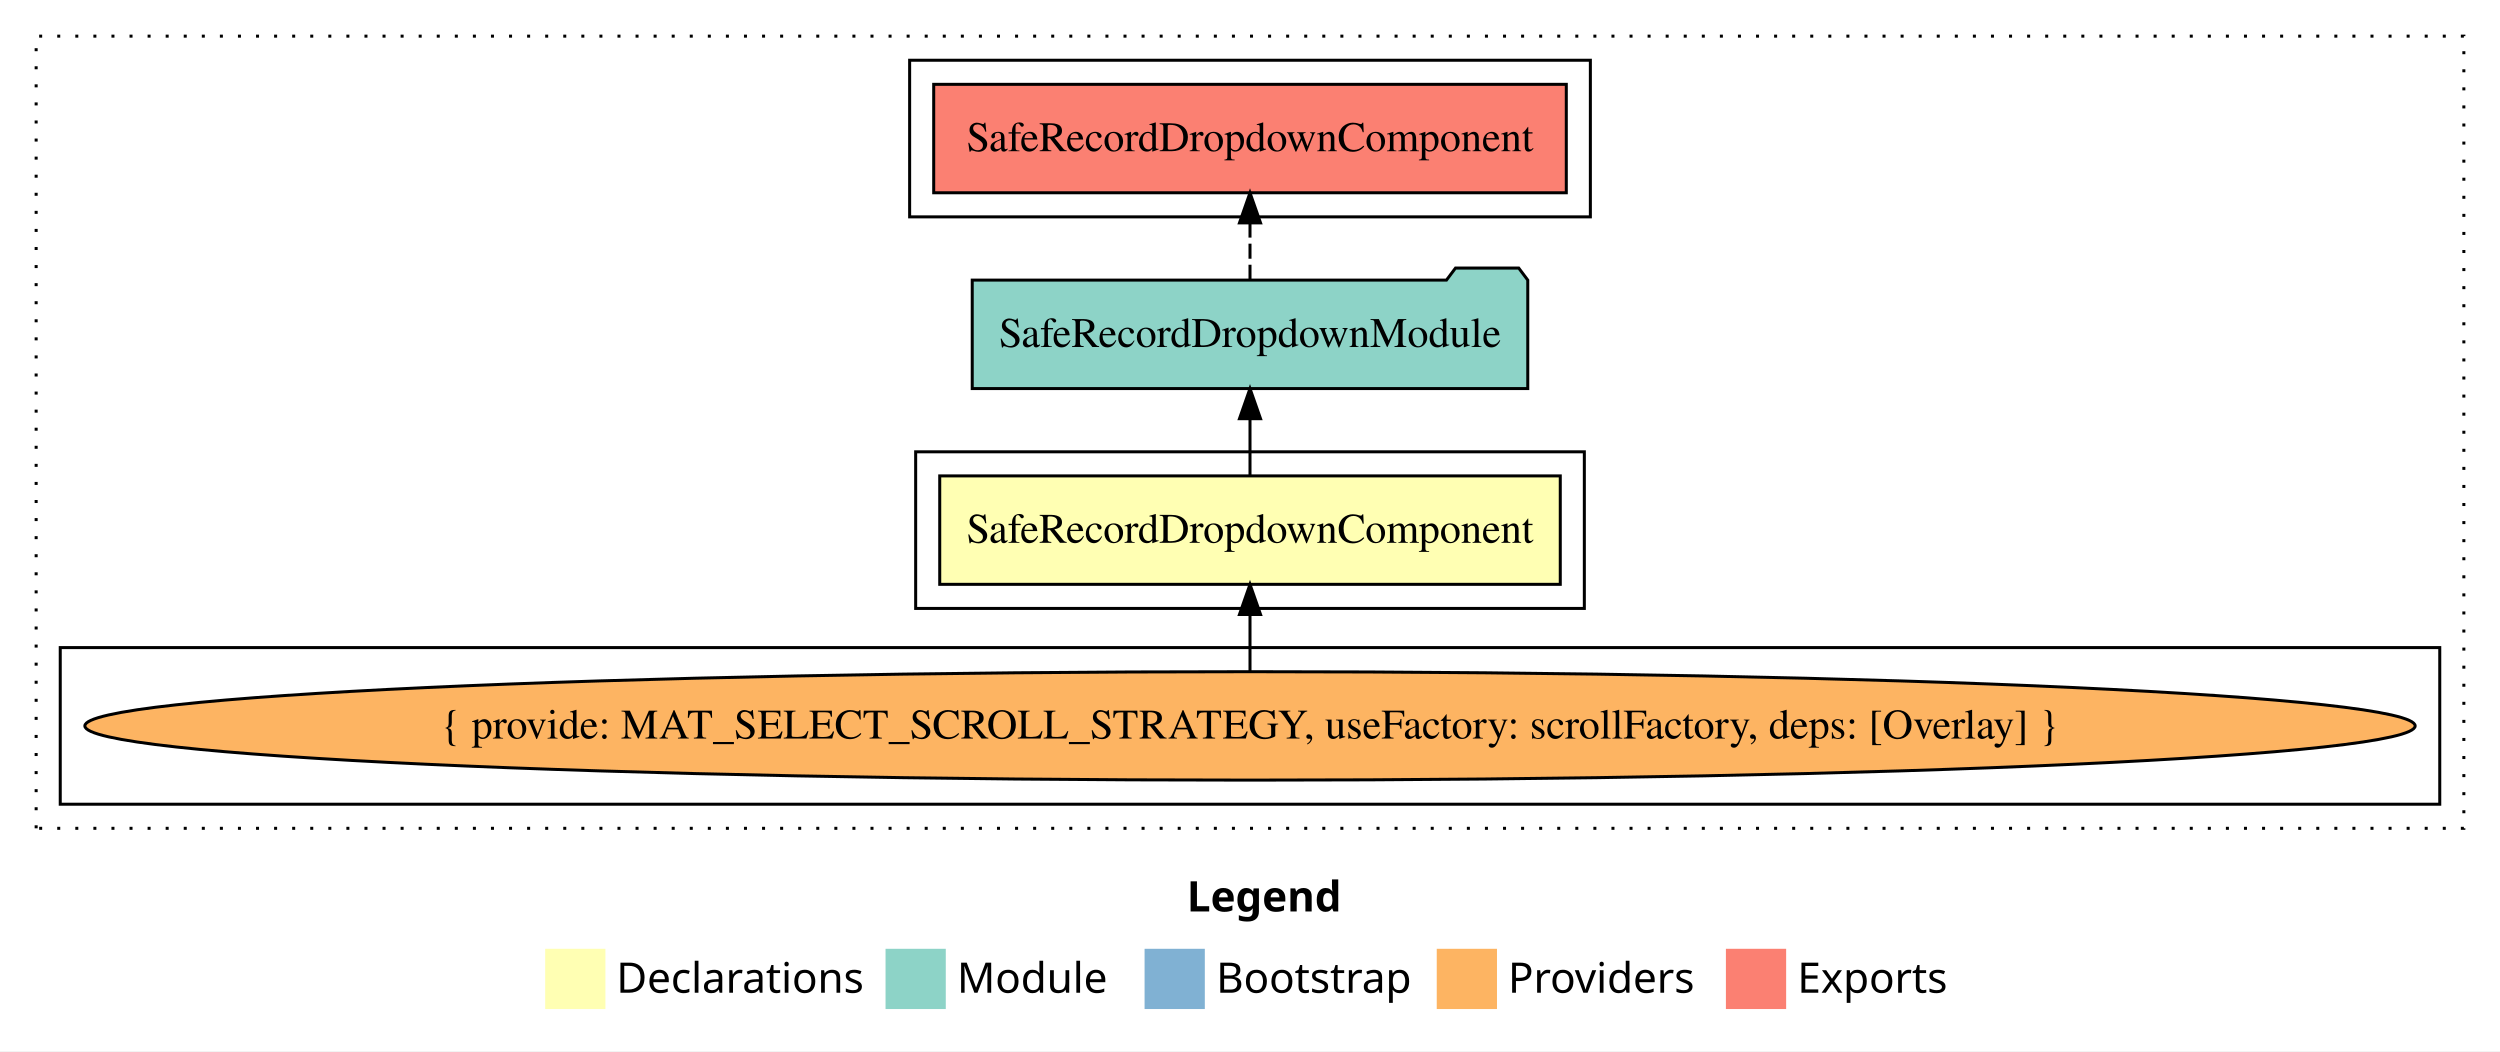
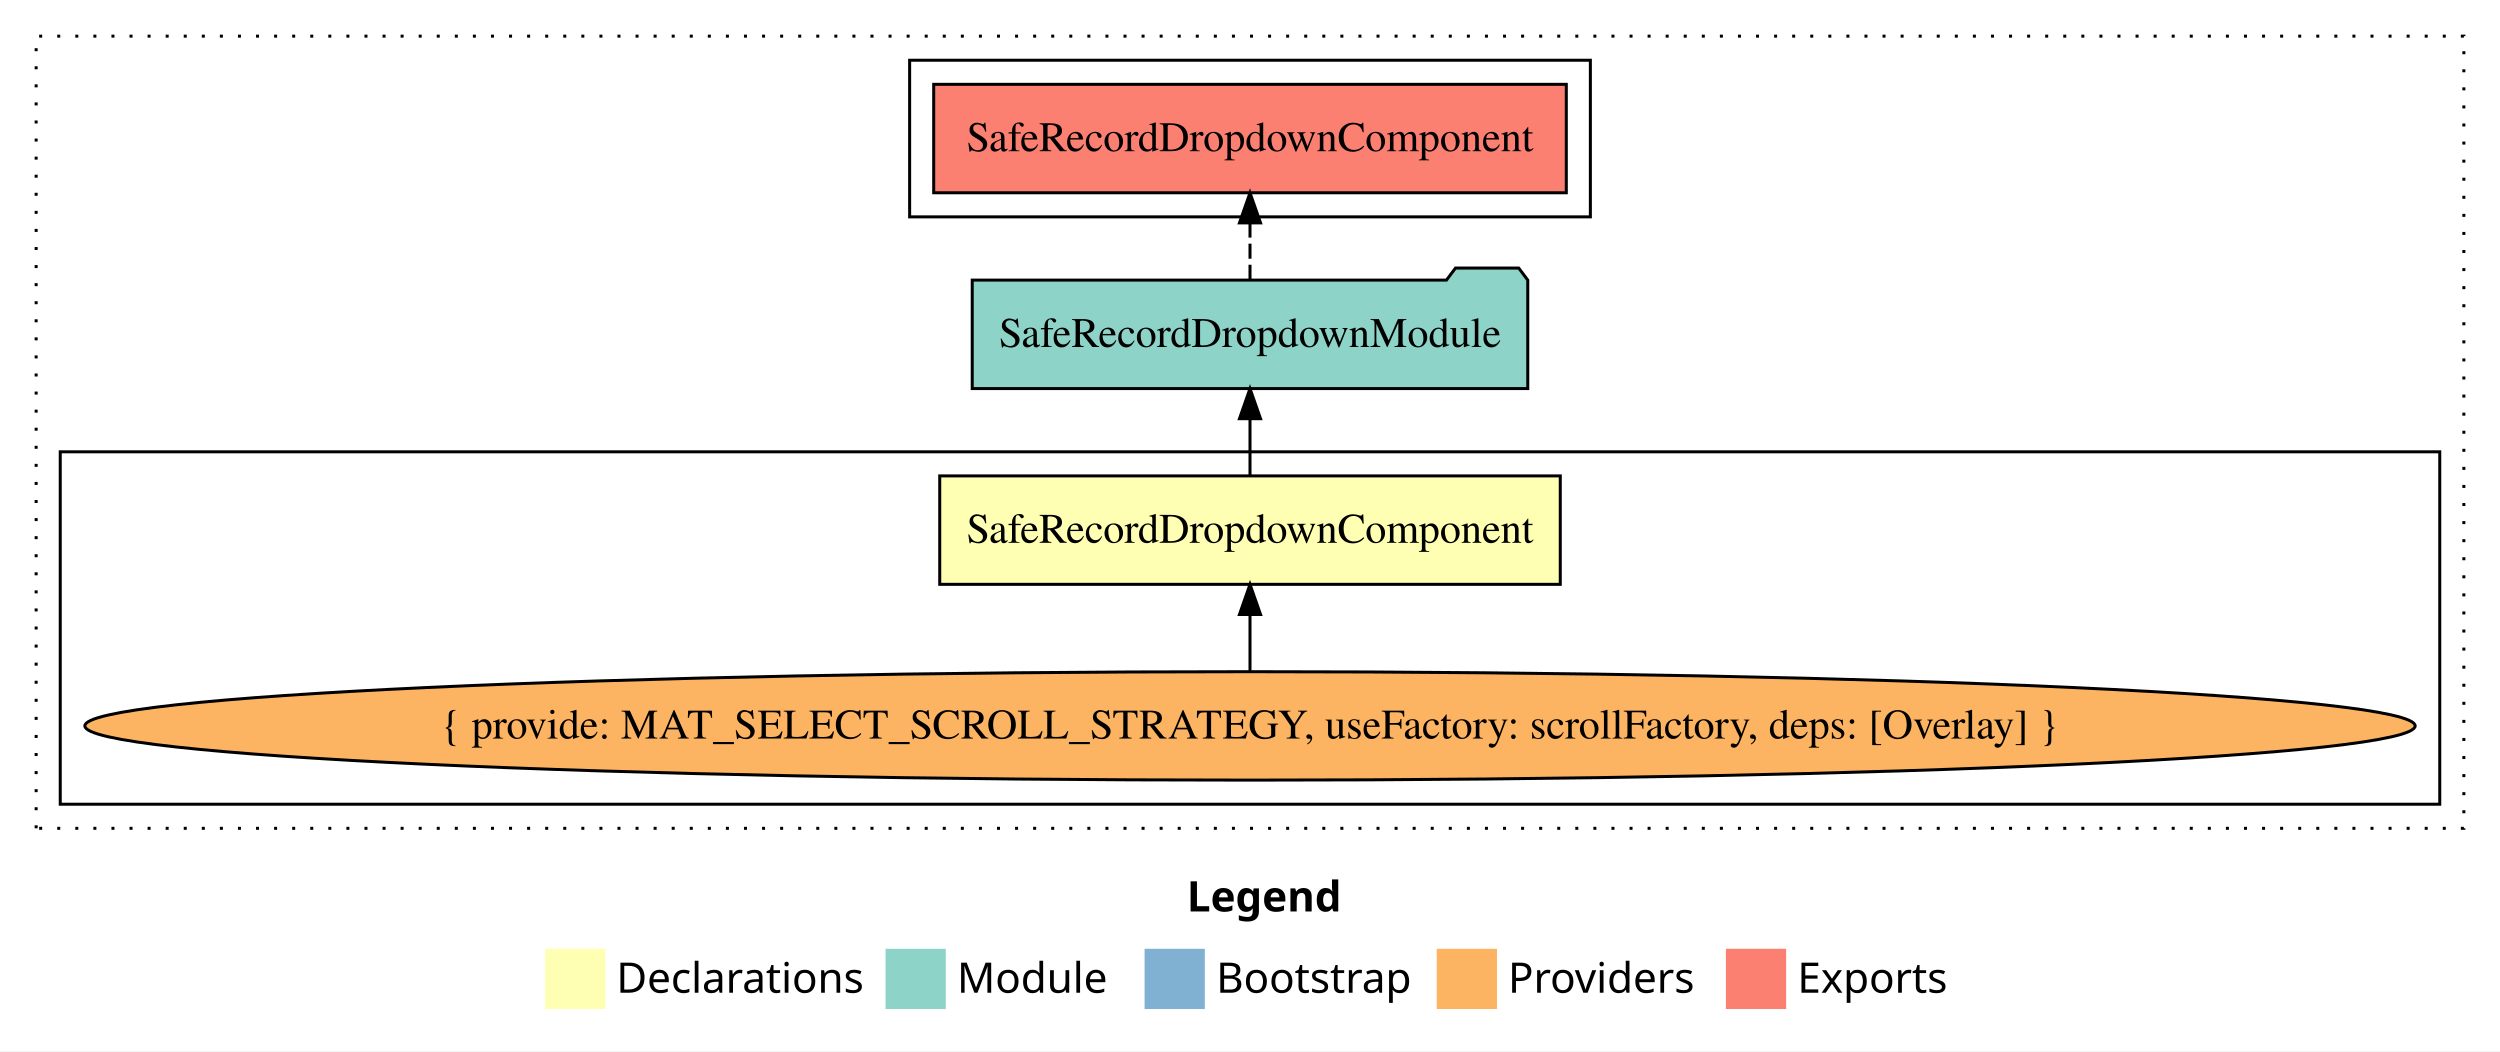
<svg xmlns="http://www.w3.org/2000/svg" width="830pt" height="349pt" viewBox="0.00 0.00 830.00 349.00">
  <g id="graph0" class="graph" transform="scale(1 1) rotate(0) translate(4 345)">
    <polygon fill="white" stroke="transparent" points="-4,4 -4,-345 826,-345 826,4 -4,4" />
    <text text-anchor="start" x="390.01" y="-42.4" font-family="sans-serif" font-weight="bold" font-size="14.00">Legend</text>
    <polygon fill="#ffffb3" stroke="transparent" points="177,-10 177,-30 197,-30 197,-10 177,-10" />
    <text text-anchor="start" x="200.63" y="-15.4" font-family="sans-serif" font-size="14.00">  Declarations</text>
    <polygon fill="#8dd3c7" stroke="transparent" points="290,-10 290,-30 310,-30 310,-10 290,-10" />
    <text text-anchor="start" x="313.73" y="-15.4" font-family="sans-serif" font-size="14.00">  Module</text>
    <polygon fill="#80b1d3" stroke="transparent" points="376,-10 376,-30 396,-30 396,-10 376,-10" />
    <text text-anchor="start" x="399.78" y="-15.4" font-family="sans-serif" font-size="14.00">  Bootstrap</text>
    <polygon fill="#fdb462" stroke="transparent" points="473,-10 473,-30 493,-30 493,-10 473,-10" />
    <text text-anchor="start" x="496.67" y="-15.4" font-family="sans-serif" font-size="14.00">  Providers</text>
    <polygon fill="#fb8072" stroke="transparent" points="569,-10 569,-30 589,-30 589,-10 569,-10" />
    <text text-anchor="start" x="592.73" y="-15.4" font-family="sans-serif" font-size="14.00">  Exports</text>
    <g id="clust1" class="cluster">
      <polygon fill="none" stroke="black" stroke-dasharray="1,5" points="8,-70 8,-333 814,-333 814,-70 8,-70" />
    </g>
-     <g id="clust2" class="cluster">
-       <polygon fill="none" stroke="black" points="300,-143 300,-195 522,-195 522,-143 300,-143" />
+     <g id="clust5" class="cluster">
+       <polygon fill="none" stroke="black" points="298,-273 298,-325 524,-325 524,-273 298,-273" />
    </g>
    <g id="clust3" class="cluster">
-       <polygon fill="none" stroke="black" points="16,-78 16,-130 806,-130 806,-78 16,-78" />
-     </g>
-     <g id="clust5" class="cluster">
-       <polygon fill="none" stroke="black" points="298,-273 298,-325 524,-325 524,-273 298,-273" />
+       <polygon fill="none" stroke="black" points="16,-78 16,-195 806,-195 806,-78 16,-78" />
    </g>
    <g id="node1" class="node">
      <polygon fill="#ffffb3" stroke="black" points="514.01,-187 307.99,-187 307.99,-151 514.01,-151 514.01,-187" />
      <text text-anchor="middle" x="411" y="-164.8" font-family="Times,serif" font-size="14.00">SafeRecordDropdownComponent</text>
    </g>
    <g id="node2" class="node">
      <polygon fill="#8dd3c7" stroke="black" points="503.22,-252 500.22,-256 479.22,-256 476.22,-252 318.78,-252 318.78,-216 503.22,-216 503.22,-252" />
      <text text-anchor="middle" x="411" y="-229.8" font-family="Times,serif" font-size="14.00">SafeRecordDropdownModule</text>
    </g>
    <g id="edge1" class="edge">
      <path fill="none" stroke="black" d="M411,-187.11C411,-187.11 411,-205.99 411,-205.99" />
      <polygon fill="black" stroke="black" points="407.5,-205.99 411,-215.99 414.5,-205.99 407.5,-205.99" />
    </g>
    <g id="node4" class="node">
      <polygon fill="#fb8072" stroke="black" points="516.01,-317 305.99,-317 305.99,-281 516.01,-281 516.01,-317" />
      <text text-anchor="middle" x="411" y="-294.8" font-family="Times,serif" font-size="14.00">SafeRecordDropdownComponent </text>
    </g>
    <g id="edge3" class="edge">
      <path fill="none" stroke="black" stroke-dasharray="5,2" d="M411,-252.11C411,-252.11 411,-270.99 411,-270.99" />
      <polygon fill="black" stroke="black" points="407.5,-270.99 411,-280.99 414.5,-270.99 407.5,-270.99" />
    </g>
    <g id="node3" class="node">
      <ellipse fill="#fdb462" stroke="black" cx="411" cy="-104" rx="386.83" ry="18" />
      <text text-anchor="middle" x="411" y="-99.8" font-family="Times,serif" font-size="14.00">{ provide: MAT_SELECT_SCROLL_STRATEGY, useFactory: scrollFactory, deps: [Overlay] }</text>
    </g>
    <g id="edge2" class="edge">
      <path fill="none" stroke="black" d="M411,-122.11C411,-122.11 411,-140.99 411,-140.99" />
      <polygon fill="black" stroke="black" points="407.5,-140.99 411,-150.99 414.5,-140.99 407.5,-140.99" />
    </g>
  </g>
</svg>
